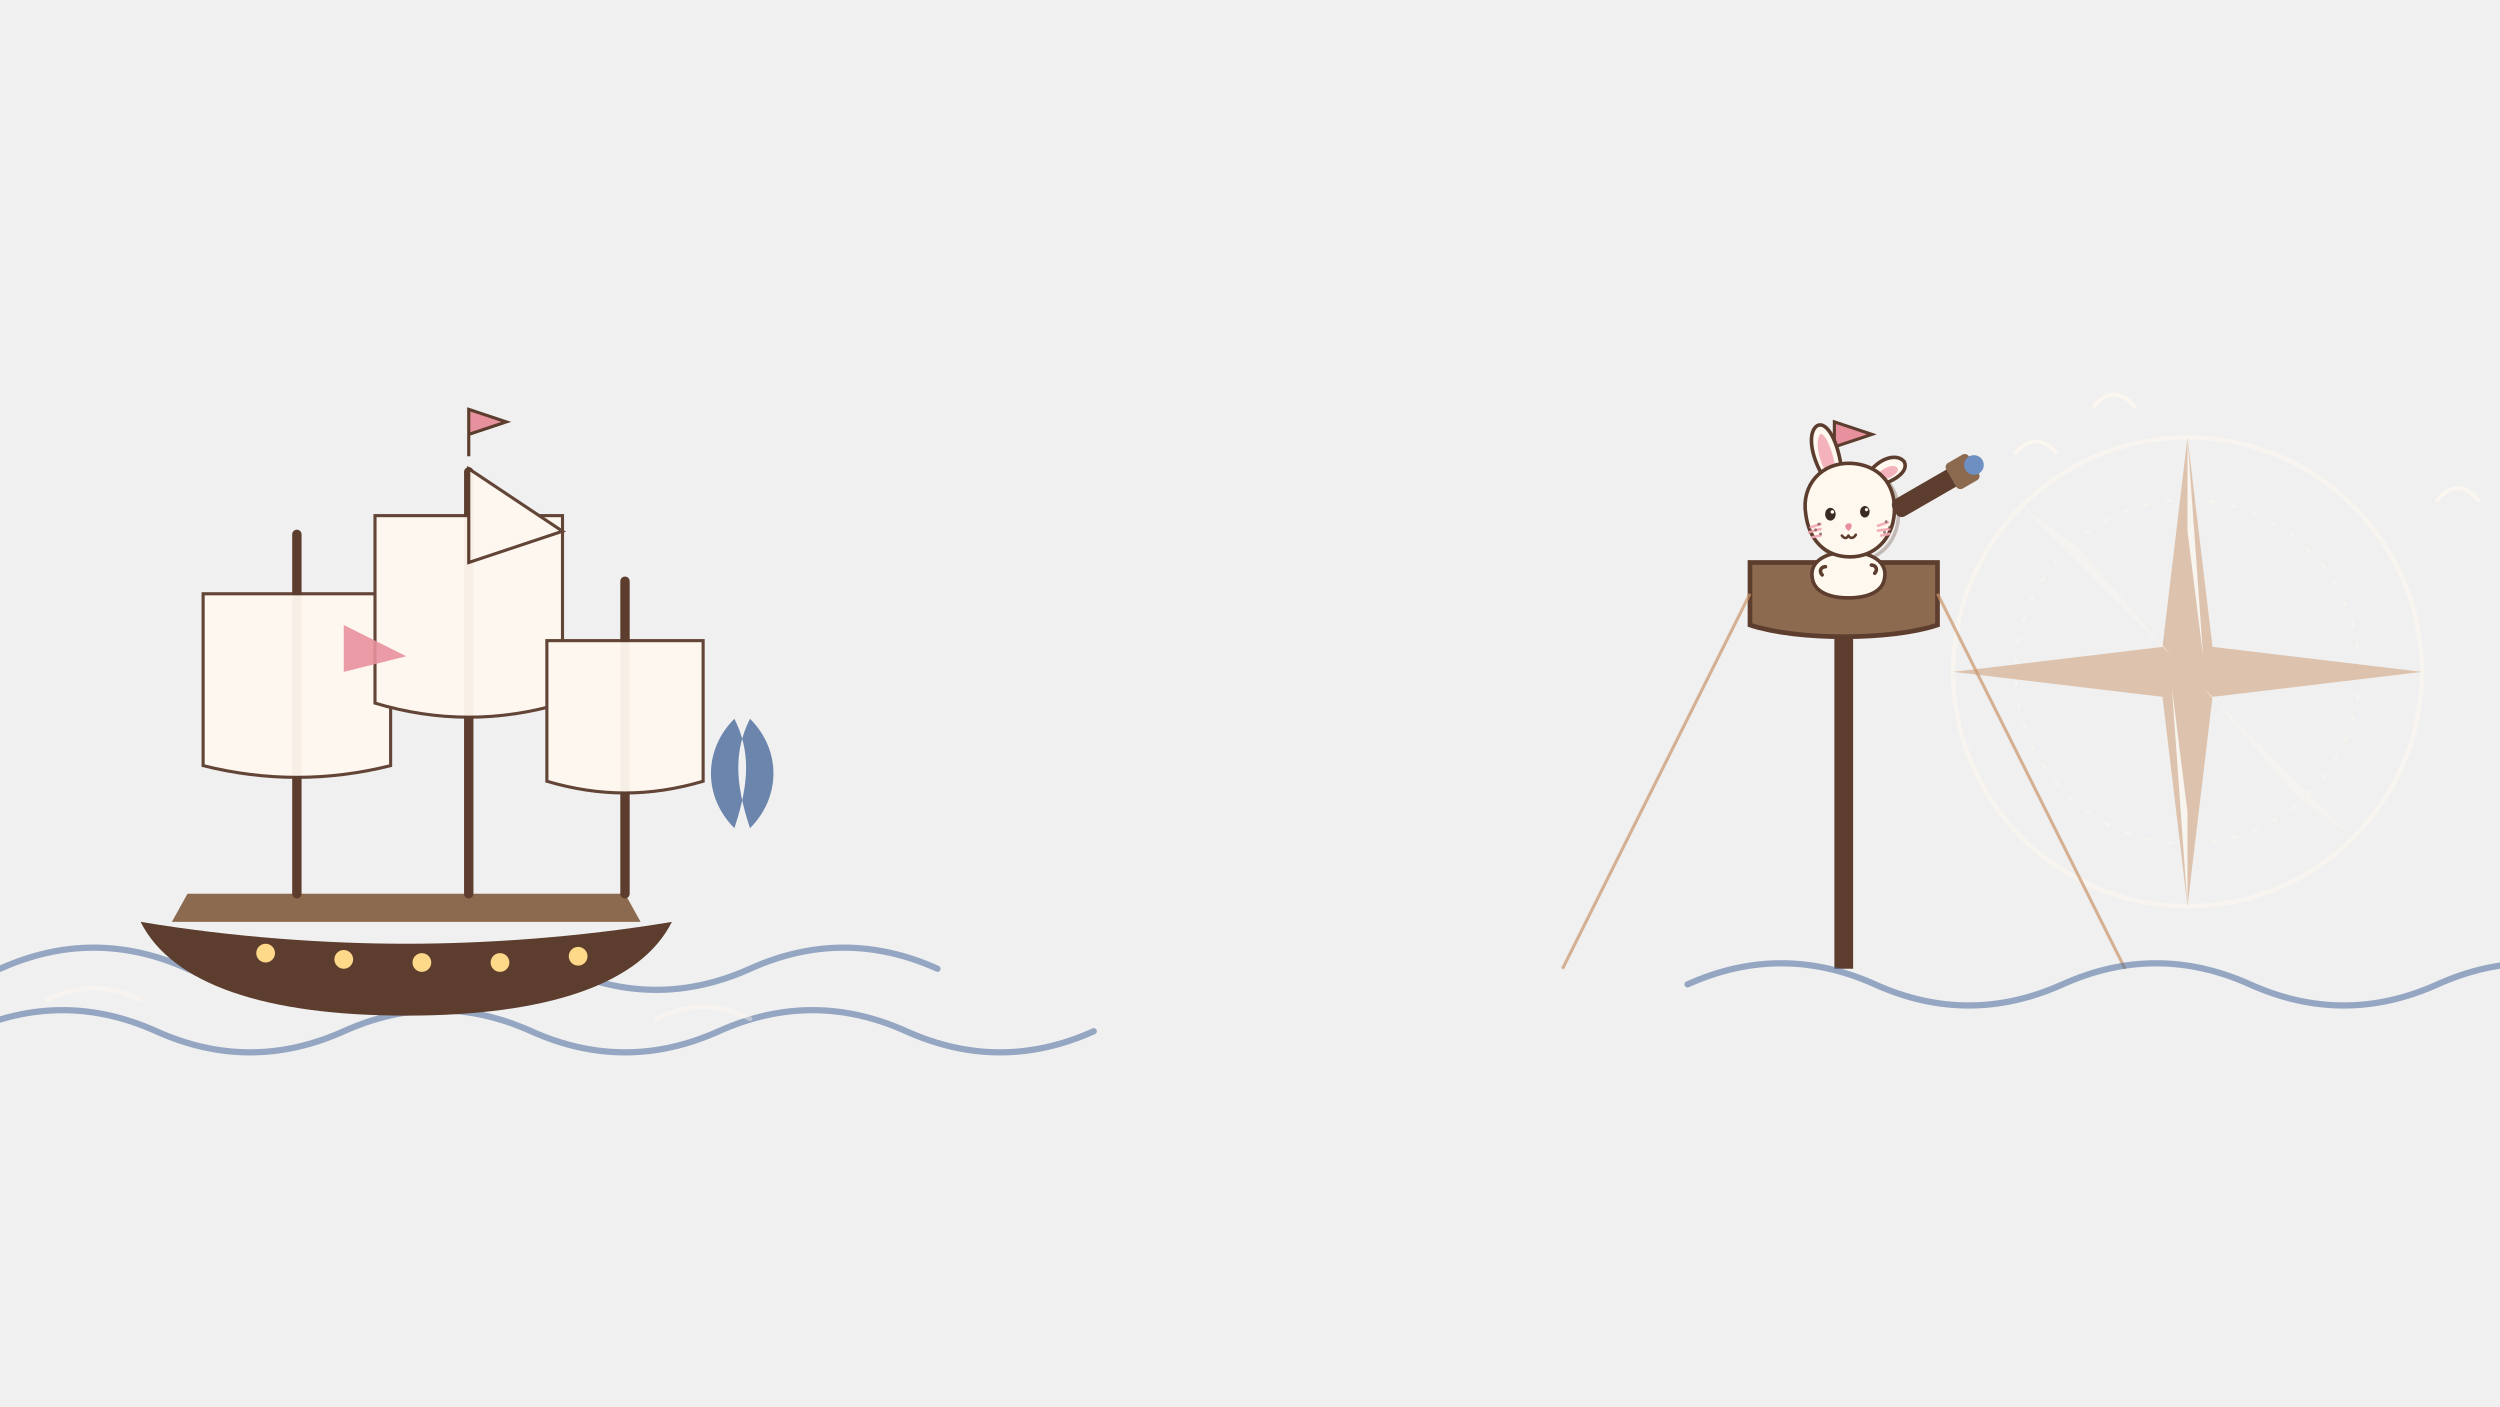
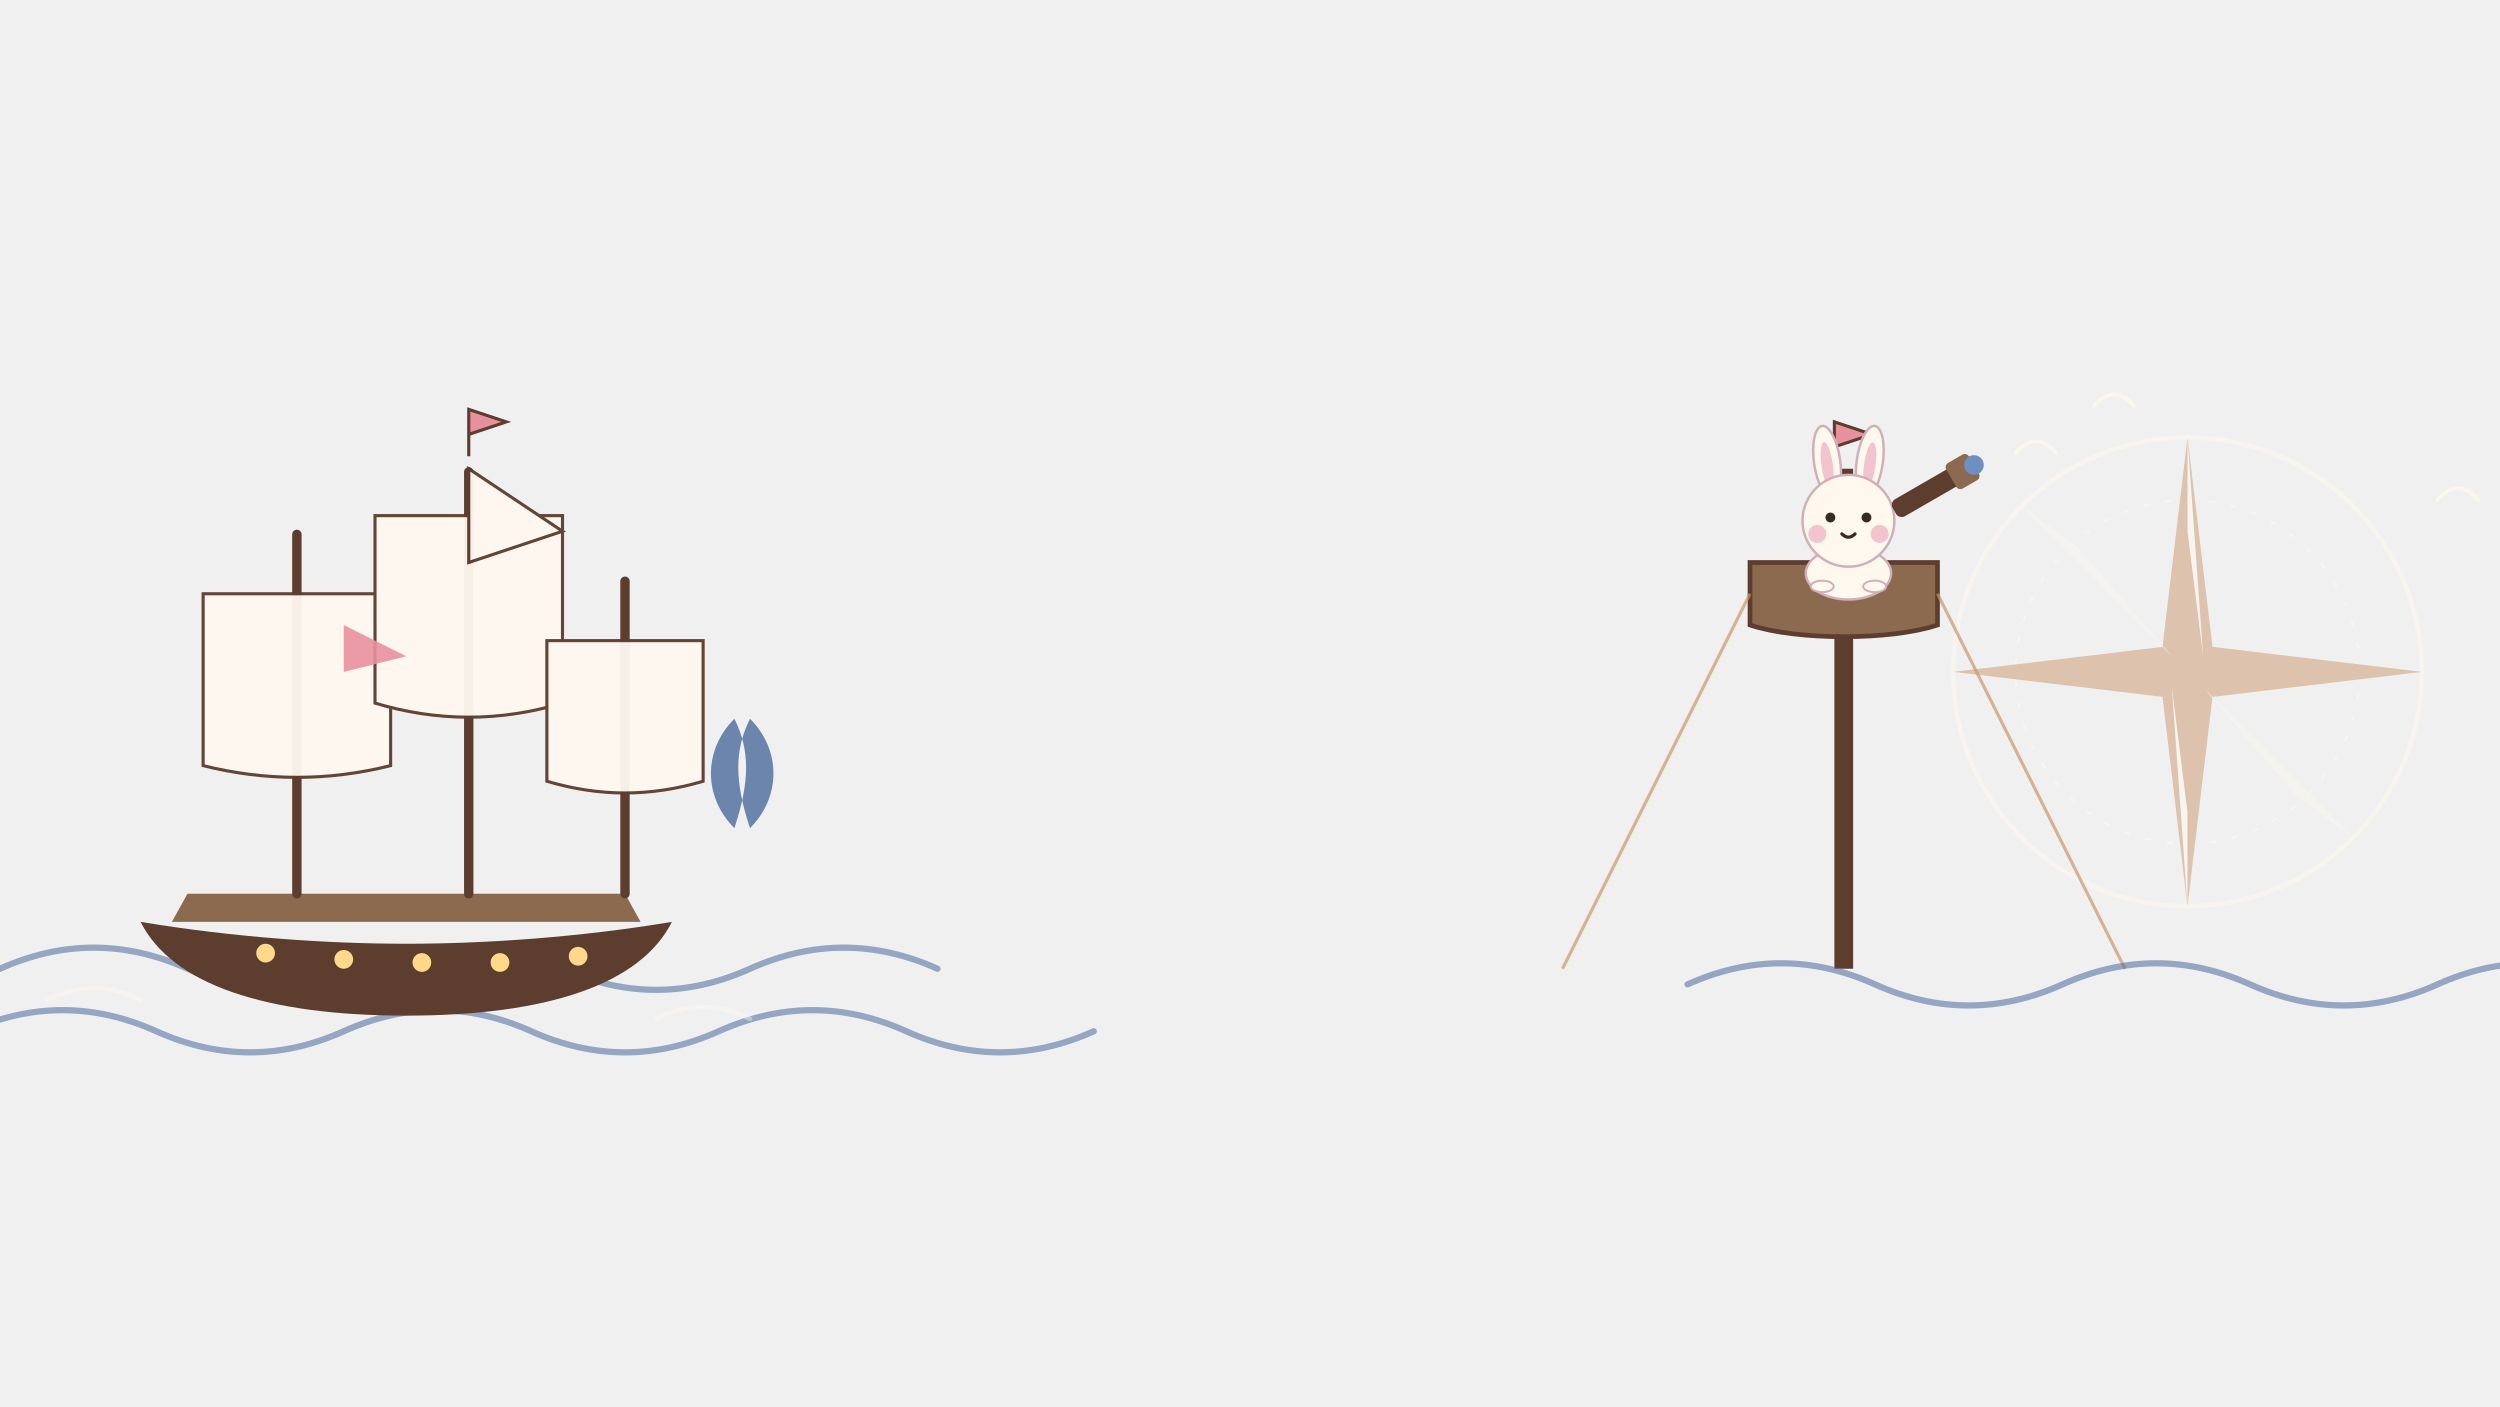
<svg xmlns="http://www.w3.org/2000/svg" xmlns:xlink="http://www.w3.org/1999/xlink" viewBox="0 -200 1600 900" role="img" aria-label="근세 디오라마 — 범선과 나침반, 돛대 망루에서 망원경을 보는 시로">
  <defs>
-     <g id="shiro" stroke="#5C3D2E" stroke-width="2.2" stroke-linecap="round" stroke-linejoin="round">
-       <path d="M35 63c-3-18 10-32 28-31 16 1 27 12 26 30-1 16-12 27-27 27S37 79 35 63z" fill="none" opacity=".3" transform="translate(1.5 1.5)" />
-       <path d="M44 38c-7-12-9-26-3-30 6-3 13 10 15 28" fill="#FFF8EF" />
-       <path d="M45 34c-4-8-5-18-2-21 3 0 7 9 9 20" fill="#F2A7B3" stroke="none" opacity=".85" />
-       <path d="M73 36c7-9 17-11 21-6 3 6-6 12-17 15" fill="#FFF8EF" />
-       <path d="M77 38c5-5 11-7 13-4 1 3-4 6-11 8" fill="#F2A7B3" stroke="none" opacity=".85" />
-       <path d="M38 101c-2-10 8-16 22-16s24 6 22 16c-1 8-10 12-22 12s-21-4-22-12z" fill="#FFF8EF" />
-       <path d="M34 62c-3-18 10-32 28-31 16 1 27 12 26 30-1 16-12 27-27 27S36 78 34 62z" fill="#FFF8EF" />
-       <g stroke="#F2A7B3" stroke-width="1.6" opacity=".9">
-         <path d="M37 70l6-2M36 73l7-2M38 76l5-1M78 69l6-2M78 72l7-1M80 75l5-1" />
-       </g>
-       <g stroke="none" fill="#3A2A24">
-         <ellipse cx="49" cy="62" rx="3.2" ry="3.9" />
-         <ellipse cx="70" cy="60.5" rx="2.9" ry="3.5" />
-       </g>
-       <g stroke="none" fill="#FFF8EF">
-         <circle cx="50.2" cy="60.6" r="1.1" />
-         <circle cx="71" cy="59.2" r="1" />
-       </g>
-       <g stroke="none" fill="#5C3D2E" opacity=".6">
-         <circle cx="42" cy="68" r=".9" />
-         <circle cx="40" cy="71.5" r=".9" />
-         <circle cx="43" cy="74" r=".9" />
-         <circle cx="83" cy="66.5" r=".9" />
-         <circle cx="85" cy="70" r=".9" />
-         <circle cx="82" cy="73" r=".9" />
-       </g>
-       <path d="M58 69c1-2 4-2 4 0 0 2-2 3.2-2 3.2S58 71 58 69z" fill="#E8919E" stroke="none" />
-       <path d="M56 75c1.5 2 3 2 4 0 1 2 3 2 4.5-.5" fill="none" stroke-width="1.6" />
-       <path d="M44 99c-2-2-1-5 2-5M76 98c2-2 1-5-2-5" fill="none" />
+     <g id="shiro">
+       <ellipse cx="60" cy="98" rx="26" ry="16" fill="#FFF8EF" stroke="#CFAFB8" stroke-width="1.5" />
+       <ellipse cx="47" cy="30" rx="8" ry="22" transform="rotate(-8 47 30)" fill="#FFF8EF" stroke="#CFAFB8" stroke-width="1.5" />
+       <ellipse cx="47" cy="32" rx="3.5" ry="14" transform="rotate(-8 47 32)" fill="#F2C4CE" />
+       <ellipse cx="73" cy="30" rx="8" ry="22" transform="rotate(8 73 30)" fill="#FFF8EF" stroke="#CFAFB8" stroke-width="1.5" />
+       <ellipse cx="73" cy="32" rx="3.5" ry="14" transform="rotate(8 73 32)" fill="#F2C4CE" />
+       <circle cx="60" cy="66" r="28" fill="#FFF8EF" stroke="#CFAFB8" stroke-width="1.5" />
+       <circle cx="49" cy="64" r="3" fill="#3A2A24" />
+       <circle cx="71" cy="64" r="3" fill="#3A2A24" />
+       <circle cx="41" cy="74" r="5.5" fill="#F2C4CE" />
+       <circle cx="79" cy="74" r="5.5" fill="#F2C4CE" />
+       <path d="M56 74q4 4 8 0" fill="none" stroke="#3A2A24" stroke-width="2" stroke-linecap="round" />
+       <ellipse cx="44" cy="106" rx="7" ry="3.5" fill="#FFF8EF" stroke="#CFAFB8" stroke-width="1.2" />
+       <ellipse cx="76" cy="106" rx="7" ry="3.5" fill="#FFF8EF" stroke="#CFAFB8" stroke-width="1.2" />
+     </g>
+     <g id="shiro-sit">
+       <ellipse cx="3" cy="0" rx="13" ry="2.4" fill="#5C3D2E" opacity=".25" />
+       <ellipse cx="0" cy="-10" rx="12" ry="10" fill="#FFF8EF" stroke="#CFAFB8" stroke-width=".8" />
+       <circle cx="-11" cy="-9" r="4" fill="#FFFFFF" />
+       <ellipse cx="6" cy="-33" rx="2.8" ry="8.5" transform="rotate(-12 6 -33)" fill="#FFF8EF" stroke="#CFAFB8" stroke-width=".8" />
+       <ellipse cx="11.5" cy="-32" rx="2.8" ry="8.5" transform="rotate(12 11.5 -32)" fill="#FFF8EF" stroke="#CFAFB8" stroke-width=".8" />
+       <ellipse cx="11.5" cy="-32" rx="1.2" ry="5.5" transform="rotate(12 11.5 -32)" fill="#F2C4CE" />
+       <circle cx="9" cy="-20" r="7.5" fill="#FFF8EF" stroke="#CFAFB8" stroke-width=".8" />
+       <circle cx="12.5" cy="-21" r="1.1" fill="#3A2A24" />
+       <circle cx="13.5" cy="-17" r="1.7" fill="#F2C4CE" />
+       <ellipse cx="6" cy="-1.5" rx="5" ry="2" fill="#FFF8EF" stroke="#CFAFB8" stroke-width=".8" />
+     </g>
+     <g id="shiro-hop">
+       <ellipse cx="-13" cy="4" rx="7.5" ry="2.6" transform="rotate(25 -13 4)" fill="#FFF8EF" stroke="#CFAFB8" stroke-width=".8" />
+       <ellipse cx="0" cy="0" rx="14" ry="8.5" transform="rotate(-18)" fill="#FFF8EF" stroke="#CFAFB8" stroke-width=".8" />
+       <circle cx="-13" cy="1" r="4" fill="#FFFFFF" />
+       <ellipse cx="12" cy="6" rx="4.5" ry="2" transform="rotate(-30 12 6)" fill="#FFF8EF" stroke="#CFAFB8" stroke-width=".8" />
+       <ellipse cx="3" cy="-17" rx="2.8" ry="8.5" transform="rotate(-62 3 -17)" fill="#FFF8EF" stroke="#CFAFB8" stroke-width=".8" />
+       <ellipse cx="6" cy="-13" rx="2.8" ry="8" transform="rotate(-72 6 -13)" fill="#FFF8EF" stroke="#CFAFB8" stroke-width=".8" />
+       <ellipse cx="6" cy="-13" rx="1.2" ry="5" transform="rotate(-72 6 -13)" fill="#F2C4CE" />
+       <circle cx="13" cy="-9" r="7.5" fill="#FFF8EF" stroke="#CFAFB8" stroke-width=".8" />
+       <circle cx="16.5" cy="-10" r="1.1" fill="#3A2A24" />
+       <circle cx="17.5" cy="-6" r="1.7" fill="#F2C4CE" />
    </g>
    <g id="mug" stroke="#5C3D2E" stroke-width="2" stroke-linejoin="round" stroke-linecap="round">
      <path d="M0 0h24l-1.5 13c-.3 3-3 5-6 5H7c-3 0-5.7-2-6-5z" fill="#C9956B" />
      <path d="M24 3h3.5c3 0 4.5 2 4.5 4.5S30.5 12 27.5 12H23" fill="none" />
      <ellipse cx="12" cy="0" rx="12" ry="3" fill="#5C3D2E" stroke="none" />
      <path d="M9 0c1-1.6 3-1 3 .4 0-1.4 2-2 3-.4.6 1-1 2.4-3 3.4-2-1-3.6-2.4-3-3.4z" fill="#FFF8EF" stroke="none" />
      <path d="M7-6c-1.5-2 1.5-4 0-7M14-7c-1.5-2 1.5-4 0-7" fill="none" stroke="#FFF8EF" stroke-width="1.5" opacity=".8" />
    </g>
  </defs>
  <g fill="none" stroke="#4A6A9C" stroke-width="4" stroke-linecap="round" opacity=".55">
    <path d="M0 420c40-18 80-18 120 0s80 18 120 0 80-18 120 0 80 18 120 0 80-18 120 0" />
    <path d="M-20 460c40-18 80-18 120 0s80 18 120 0 80-18 120 0 80 18 120 0 80-18 120 0 80 18 120 0" />
  </g>
  <g fill="none" stroke="#FFF8EF" stroke-width="3" stroke-linecap="round" opacity=".4">
    <path d="M30 440c20-10 40-10 60 0M250 436c20-10 40-10 60 0M420 452c20-10 40-10 60 0" />
  </g>
  <g transform="translate(260 400)">
    <path d="M-170-10c20 40 80 60 170 60s150-20 170-60c-60 10-120 14-170 14s-110-4-170-14z" fill="#5C3D2E" />
    <path d="M-150-10l10-18h280l10 18" fill="#8C6A4F" />
    <g stroke="#5C3D2E" stroke-width="6" stroke-linecap="round">
      <path d="M-70-28v-230M40-28v-270M140-28v-200" />
    </g>
    <g fill="#FFF8EF" opacity=".95" stroke="#5C3D2E" stroke-width="2">
      <path d="M-130-220h120v110c-40 10-80 10-120 0z" />
      <path d="M-20-270h120v120c-40 12-80 12-120 0z" />
      <path d="M90-190h100v90c-34 10-66 10-100 0z" />
      <path d="M40-300l60 40-60 20z" />
    </g>
    <path d="M-40-200l40 20-40 10z" fill="#E8919E" opacity=".9" />
    <path d="M40-308v-30l24 8-24 8" fill="#E8919E" stroke="#5C3D2E" stroke-width="2" />
    <g fill="#FFD98A">
      <circle cx="-90" cy="10" r="6" />
      <circle cx="-40" cy="14" r="6" />
      <circle cx="10" cy="16" r="6" />
      <circle cx="60" cy="16" r="6" />
      <circle cx="110" cy="12" r="6" />
    </g>
  </g>
  <path d="M470 330c-20-20-20-50 0-70 10 20 10 40 0 70zM480 330c20-20 20-50 0-70-10 20-10 40 0 70z" fill="#4A6A9C" opacity=".8" />
  <g transform="translate(1400 230)" opacity=".5">
    <circle r="150" fill="none" stroke="#FFF8EF" stroke-width="3" />
    <circle r="110" fill="none" stroke="#FFF8EF" stroke-width="1.5" stroke-dasharray="4 10" />
    <path d="M0-150l16 134 134 16-134 16-16 134-16-134-134-16 134-16z" fill="#C9956B" />
    <path d="M0-150l10 140-10-80z M0 150l-10-140 10 80z" fill="#FFF8EF" />
    <path d="M-106-106l96 96-60-70zM106 106l-96-96 60 70z" fill="#FFF8EF" opacity=".6" />
  </g>
  <g transform="translate(1180 420)">
    <rect x="-6" y="-320" width="12" height="320" fill="#5C3D2E" />
    <path d="M-60-260h120v40c-30 10-90 10-120 0z" fill="#8C6A4F" stroke="#5C3D2E" stroke-width="3" />
    <path d="M-6-320v-30l24 8-24 8" fill="#E8919E" stroke="#5C3D2E" stroke-width="2" />
    <g fill="none" stroke="#C9956B" stroke-width="2" opacity=".7">
      <path d="M-60-240l-120 240M60-240l120 240" />
    </g>
  </g>
  <g transform="translate(1120 64) scale(1.05)">
    <use xlink:href="#shiro" />
    <g transform="translate(88 60) rotate(-30)">
      <rect x="0" y="-6" width="46" height="12" rx="4" fill="#5C3D2E" />
      <rect x="40" y="-9" width="16" height="18" rx="3" fill="#8C6A4F" />
      <circle cx="56" cy="0" r="6" fill="#6D8FC2" />
    </g>
  </g>
  <g fill="none" stroke="#FFF8EF" stroke-width="2.5" stroke-linecap="round" opacity=".7">
    <path d="M1290 90c8-10 18-10 26 0M1340 60c8-10 18-10 26 0M1560 120c8-10 18-10 26 0" />
  </g>
  <g fill="none" stroke="#4A6A9C" stroke-width="4" stroke-linecap="round" opacity=".55">
    <path d="M1080 430c40-18 80-18 120 0s80 18 120 0 80-18 120 0 80 18 120 0 80-18 120 0" />
  </g>
</svg>
